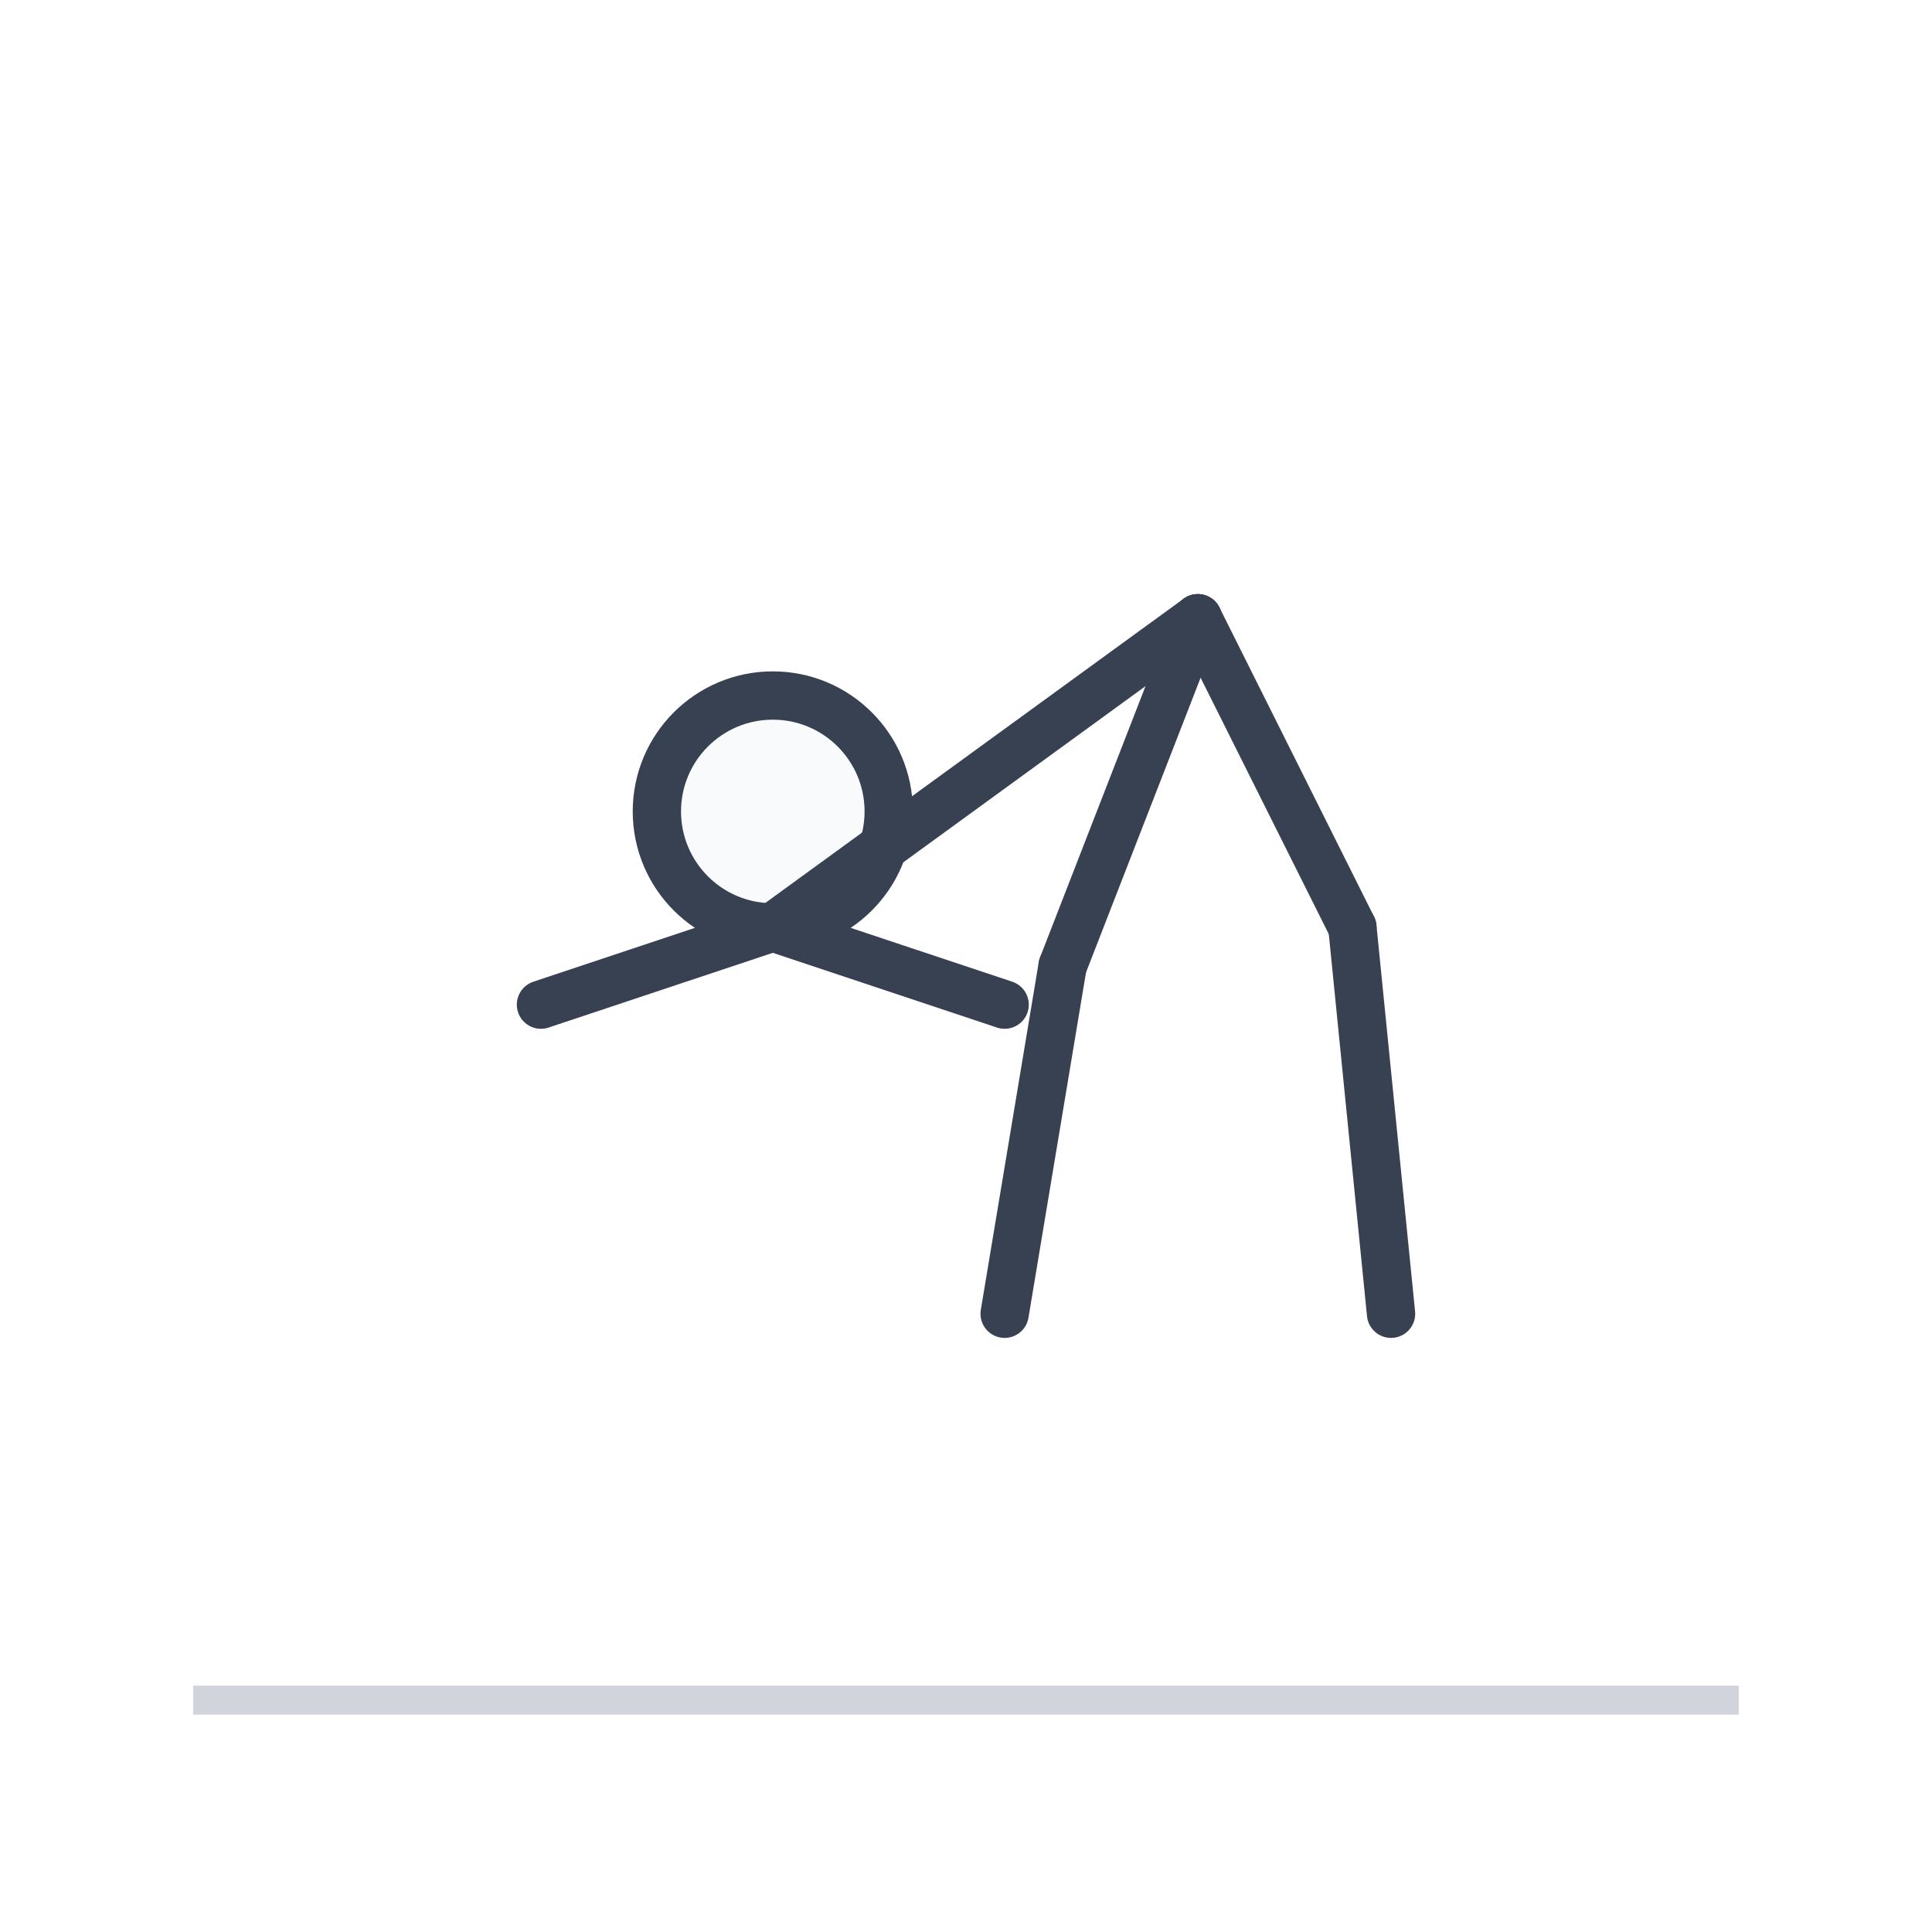
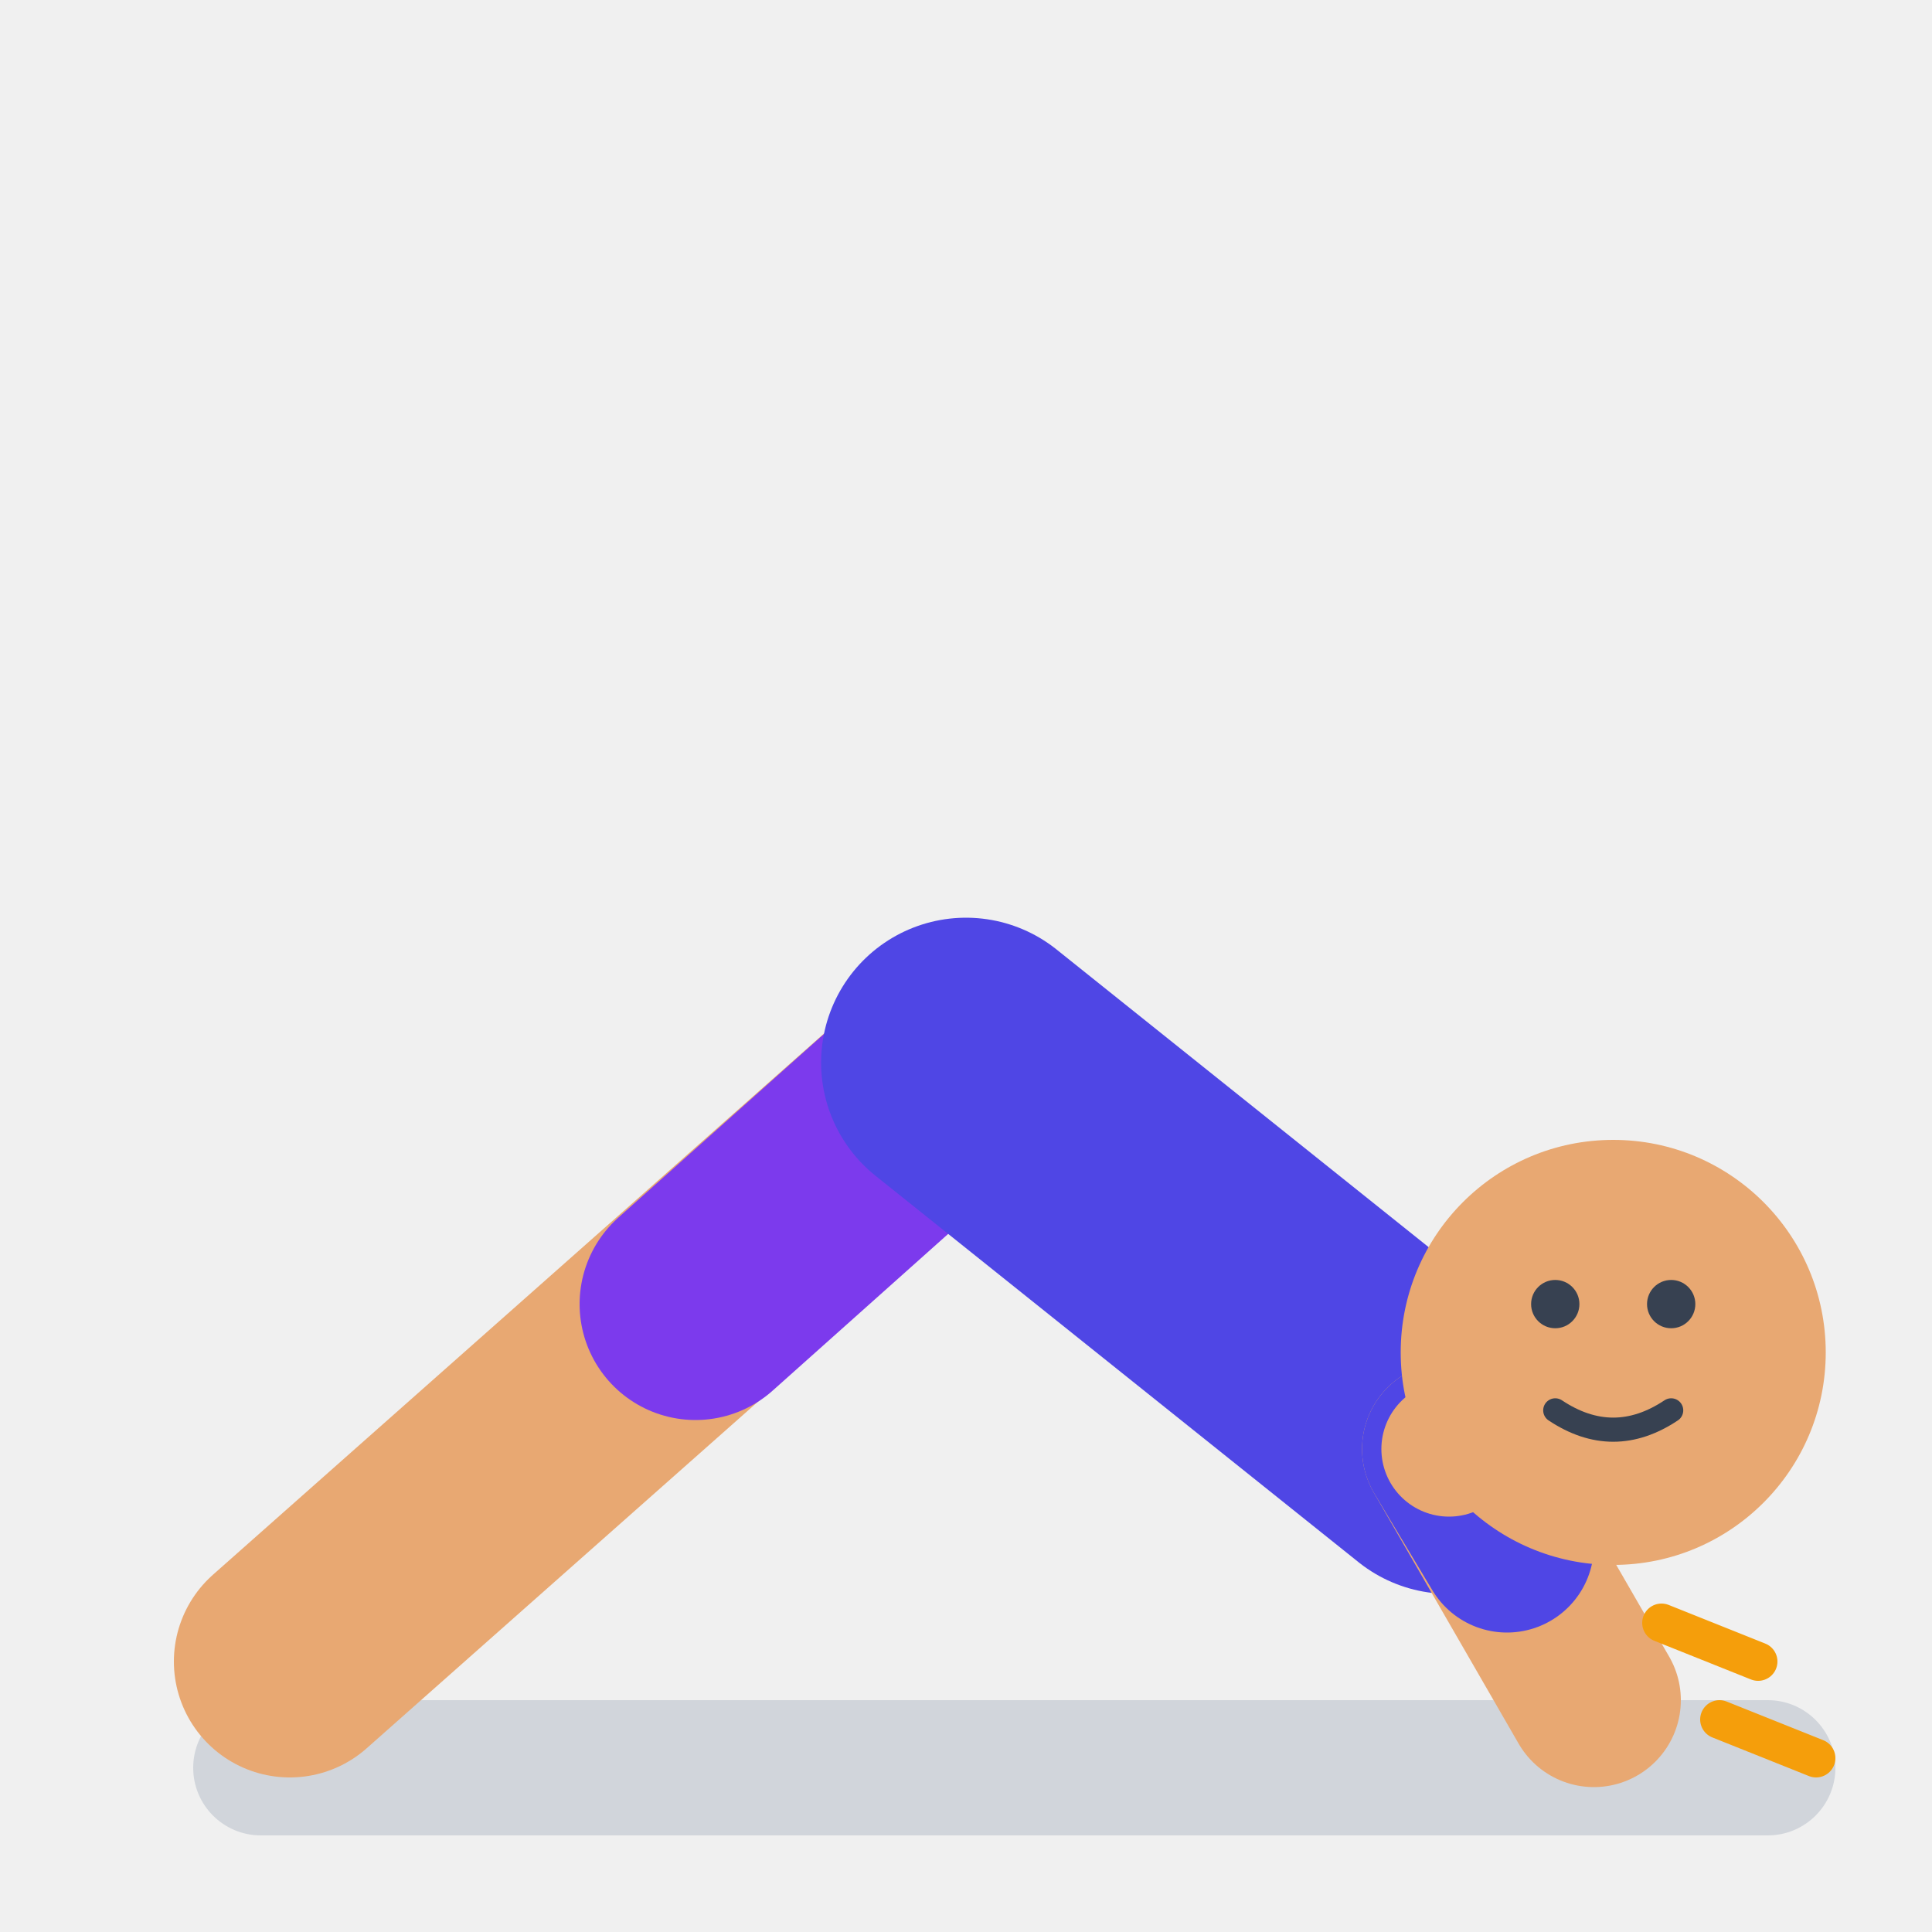
- <svg xmlns="http://www.w3.org/2000/svg" viewBox="0 0 100 100" width="100" height="100">
-   <rect width="100" height="100" fill="white" />
-   <line x1="10" y1="88" x2="90" y2="88" stroke="#d1d5db" stroke-width="1.5" />
-   <circle cx="40" cy="42" r="6" fill="#f9fafb" stroke="#374151" stroke-width="2.5" />
-   <line x1="40" y1="48" x2="62" y2="32" stroke="#374151" stroke-width="2.5" stroke-linecap="round" />
-   <line x1="40" y1="48" x2="28" y2="52" stroke="#374151" stroke-width="2.5" stroke-linecap="round" />
-   <line x1="40" y1="48" x2="52" y2="52" stroke="#374151" stroke-width="2.5" stroke-linecap="round" />
-   <line x1="62" y1="32" x2="55" y2="50" stroke="#374151" stroke-width="2.5" stroke-linecap="round" />
-   <line x1="55" y1="50" x2="52" y2="68" stroke="#374151" stroke-width="2.5" stroke-linecap="round" />
-   <line x1="62" y1="32" x2="70" y2="48" stroke="#374151" stroke-width="2.5" stroke-linecap="round" />
-   <line x1="70" y1="48" x2="72" y2="68" stroke="#374151" stroke-width="2.5" stroke-linecap="round" />
+ <svg xmlns="http://www.w3.org/2000/svg" viewBox="0 0 200 200" width="200" height="200">
+   <rect x="20" y="176" width="170" height="14" rx="7" fill="#D1D5DB" />
+   <line x1="100" y1="110" x2="30" y2="172" stroke="#E8A872" stroke-width="24" stroke-linecap="round" />
+   <circle cx="30" cy="172" r="9" fill="#E8A872" />
+   <line x1="100" y1="110" x2="72" y2="135" stroke="#7C3AED" stroke-width="24" stroke-linecap="round" />
+   <line x1="100" y1="110" x2="150" y2="150" stroke="#4F46E5" stroke-width="30" stroke-linecap="round" />
+   <line x1="150" y1="150" x2="165" y2="176" stroke="#E8A872" stroke-width="18" stroke-linecap="round" />
+   <circle cx="165" cy="176" r="8" fill="#E8A872" />
+   <line x1="150" y1="150" x2="156" y2="160" stroke="#4F46E5" stroke-width="18" stroke-linecap="round" />
+   <line x1="150" y1="150" x2="160" y2="144" stroke="#E8A872" stroke-width="14" stroke-linecap="round" />
+   <circle cx="167" cy="140" r="22" fill="#E8A872" />
+   <circle cx="161" cy="135" r="2.5" fill="#374151" />
+   <circle cx="173" cy="135" r="2.5" fill="#374151" />
+   <path d="M161,146 Q167,150 173,146" stroke="#374151" stroke-width="2.5" fill="none" stroke-linecap="round" />
+   <path d="M172,168 L182,172" stroke="#F59E0B" stroke-width="4" stroke-linecap="round" />
+   <path d="M178,178 L188,182" stroke="#F59E0B" stroke-width="4" stroke-linecap="round" />
</svg>
